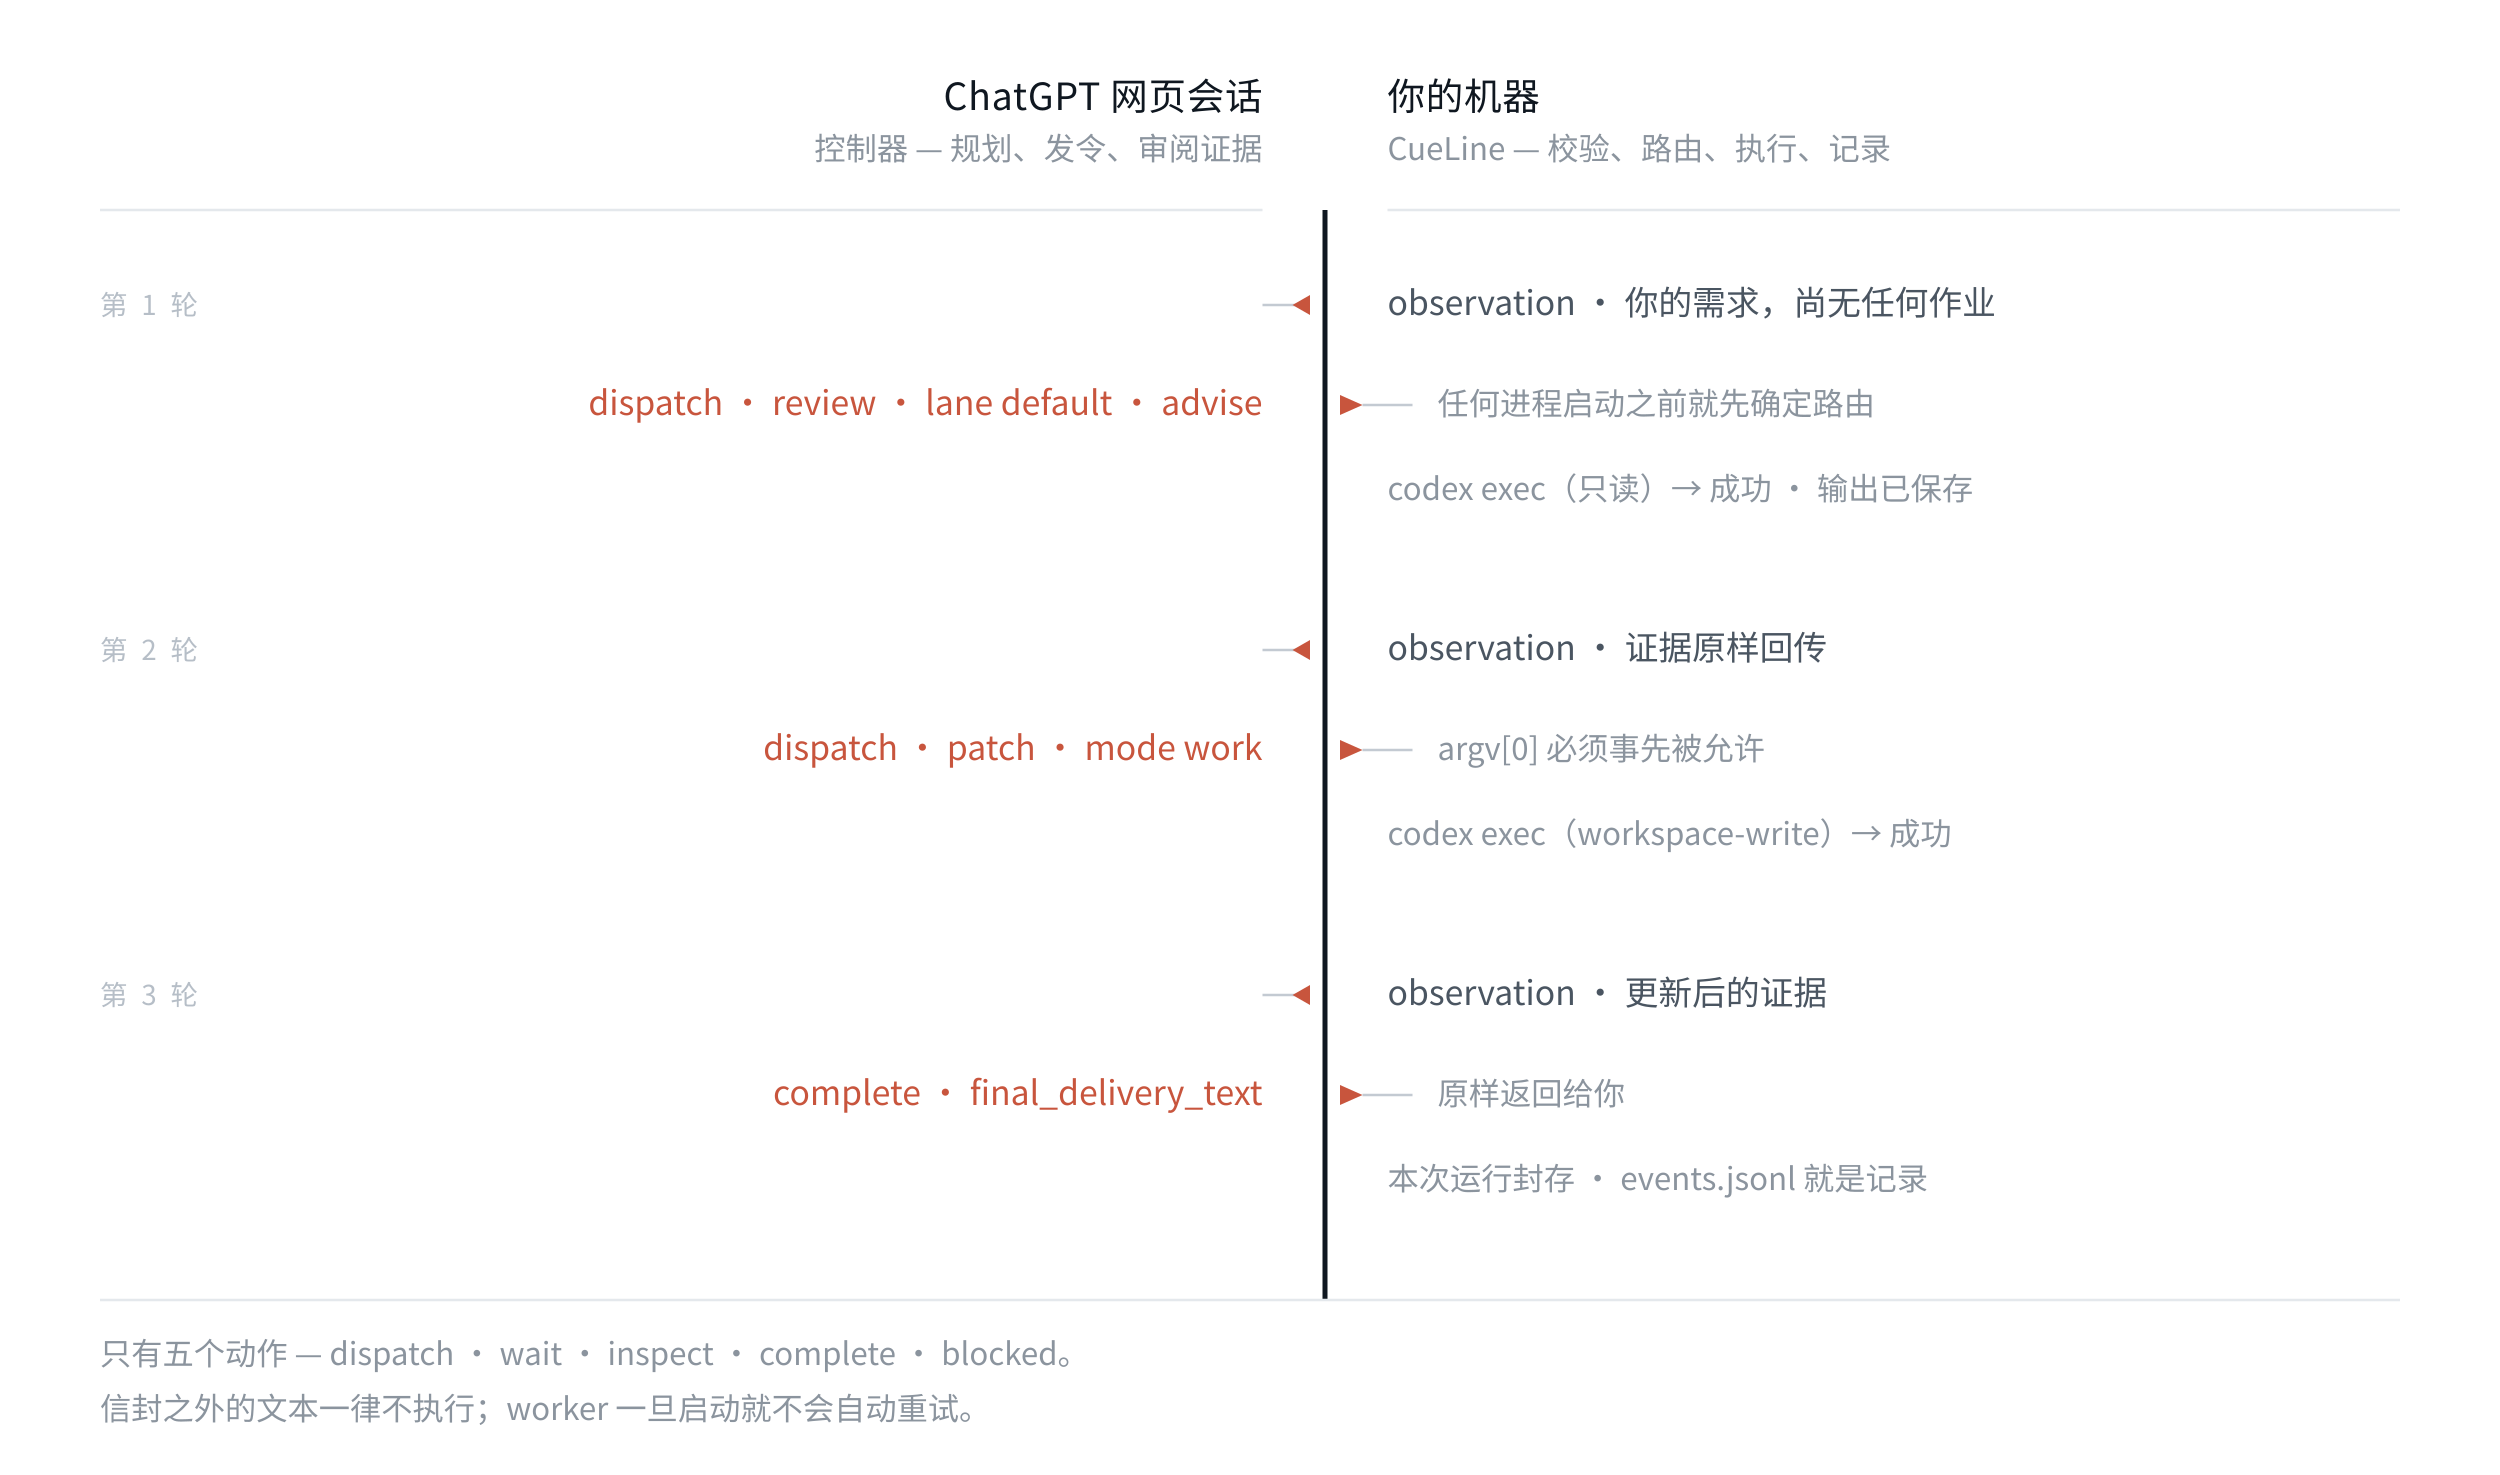
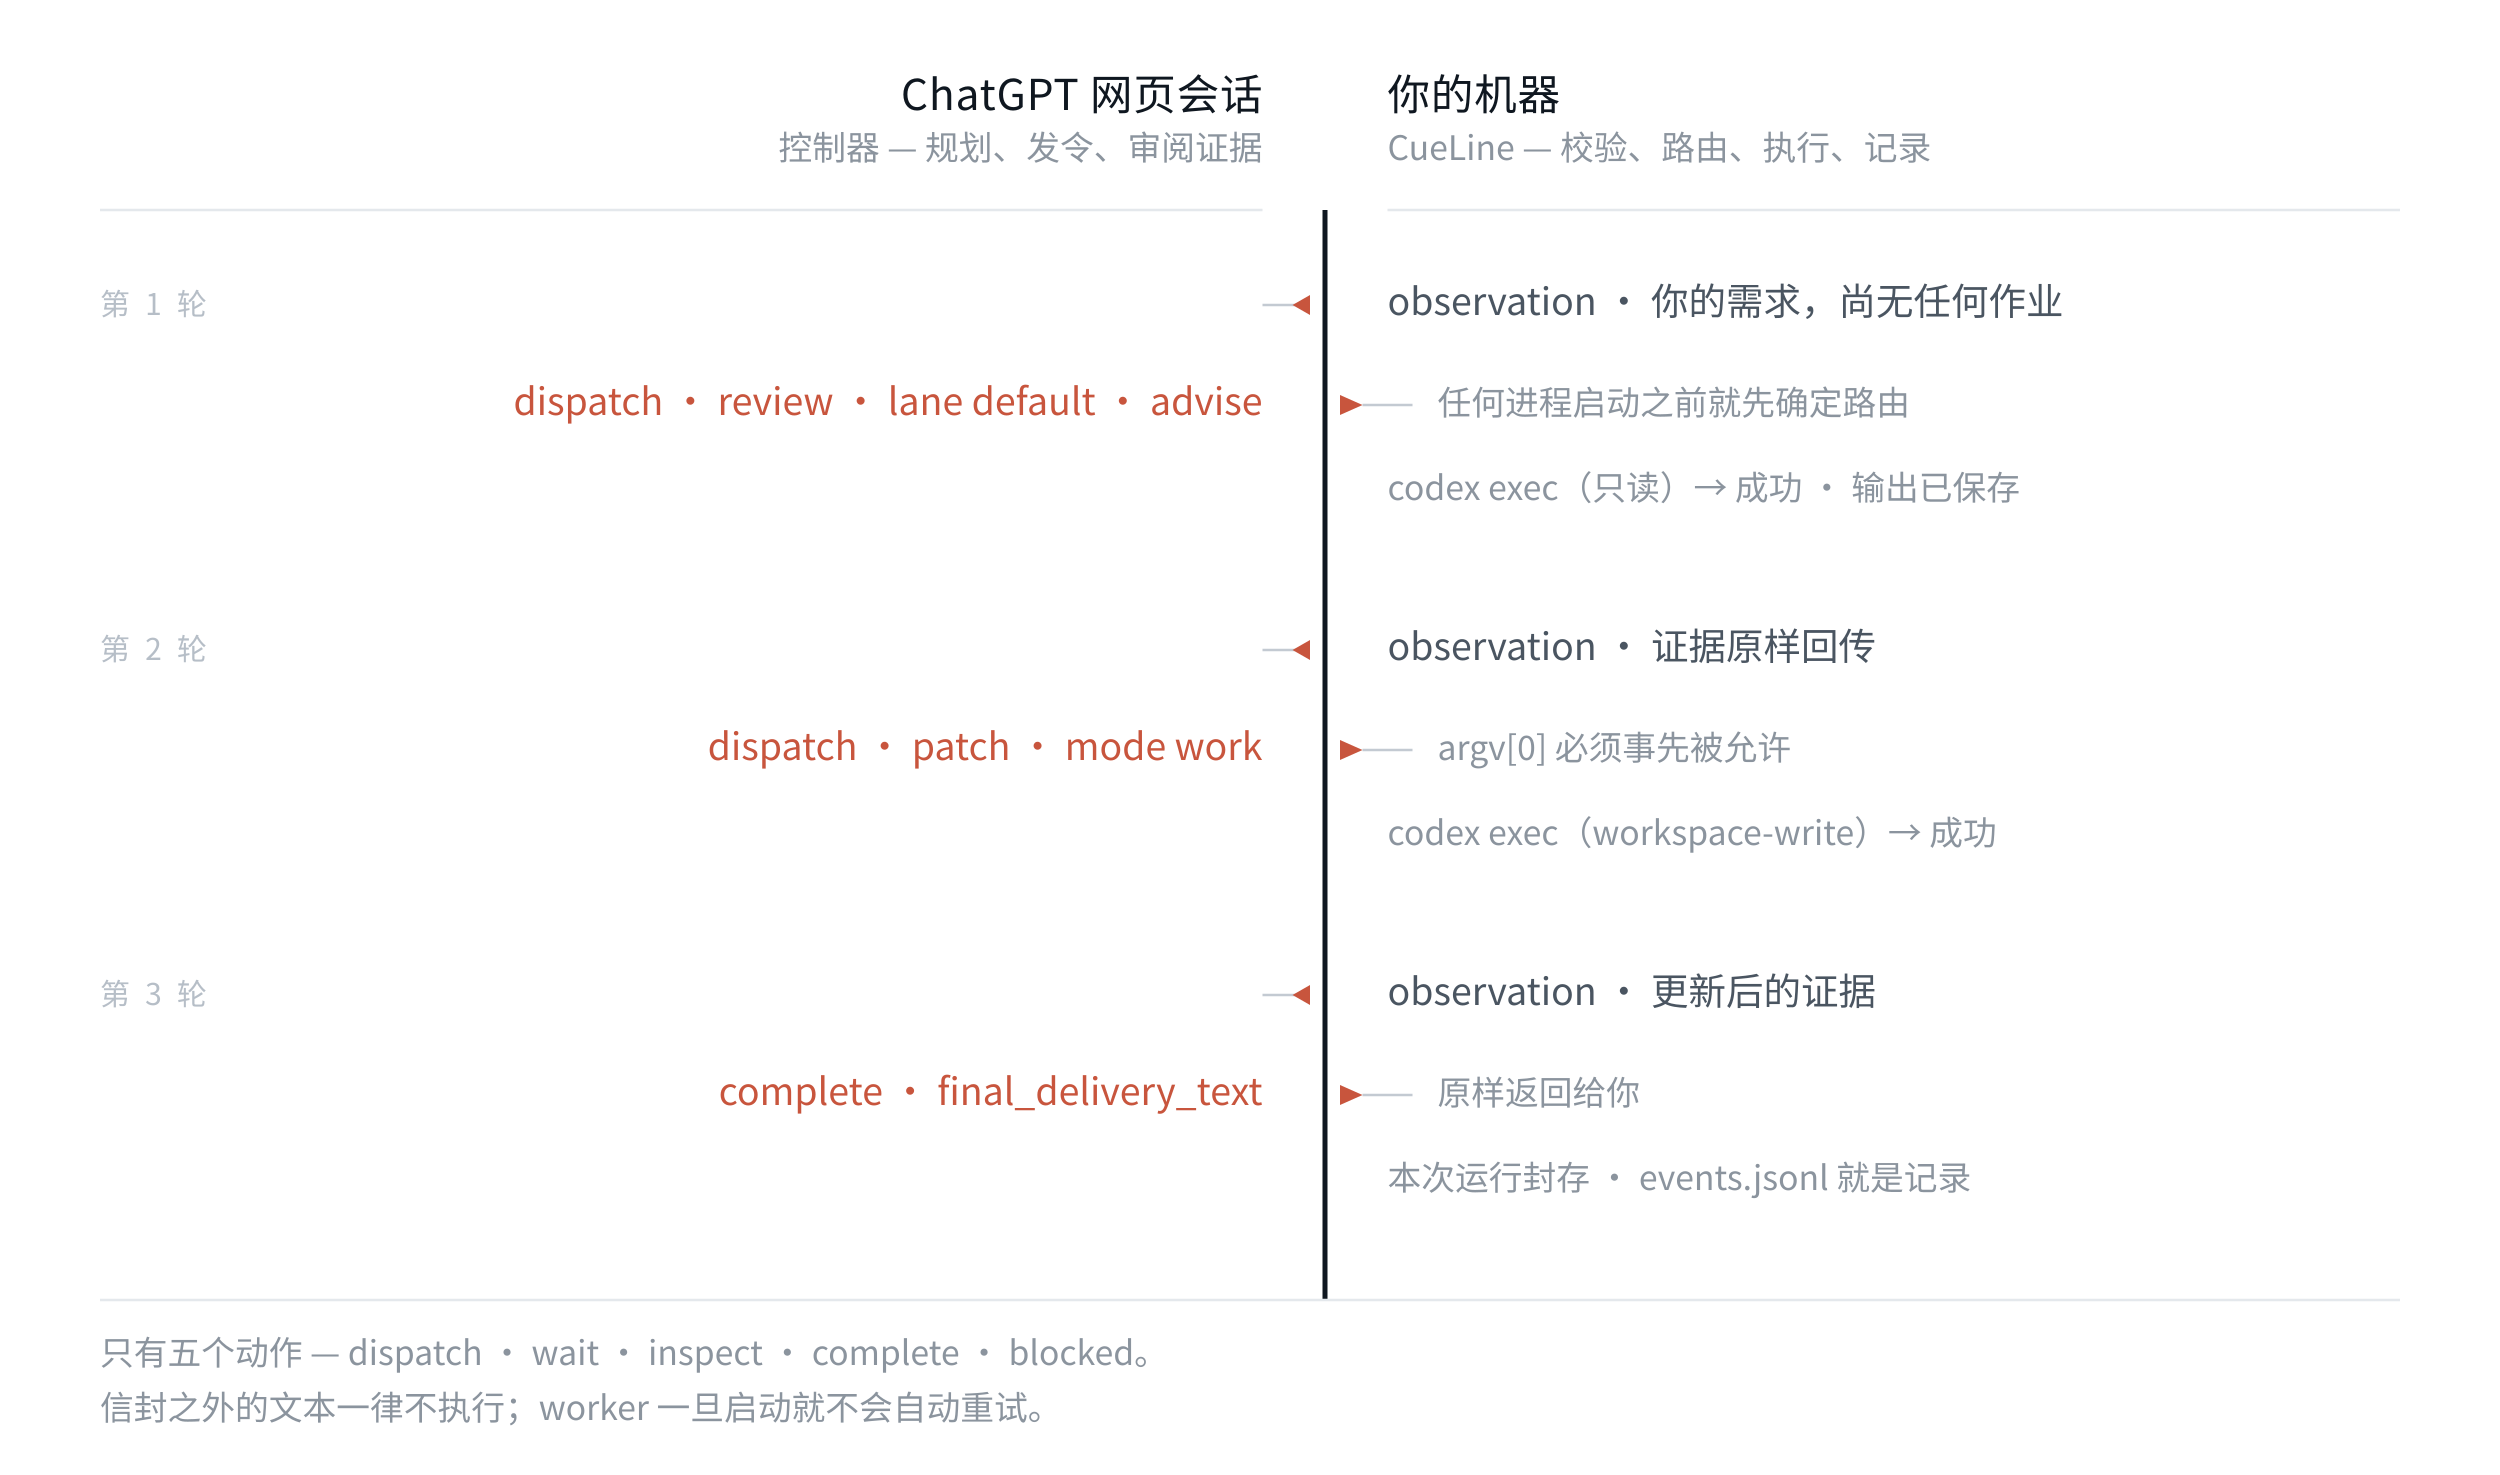
<svg xmlns="http://www.w3.org/2000/svg" viewBox="0 0 1000 590" width="1000" height="590" role="img" aria-label="一次 CueLine 运行像一本提示本：机器发出观测，控制器发出一条指令，已注册的 runner 执行它，直到控制器发出 complete。">
  <style>
    text { font-family: ui-monospace, SFMono-Regular, Menlo, Consolas, "Noto Sans CJK SC", "PingFang SC", "Microsoft YaHei", monospace }
-     .hd   { fill: #0F1720; font-size: 15px; letter-spacing: .02em }
-     .sub  { fill: #8B949E; font-size: 12.5px }
+     .hd   { fill: #0F1720; font-size: 17px; letter-spacing: .02em }
+     .sub  { fill: #8B949E; font-size: 13.5px }
    .rule { stroke: #E4E8EC; stroke-width: 1 }
    .spine{ stroke: #0F1720; stroke-width: 2 }
    .tick { stroke: #C3CAD2; stroke-width: 1 }
-     .say  { fill: #C8553D; font-size: 13.5px }
-     .obs  { fill: #4A5561; font-size: 13.5px }
-     .note { fill: #8B949E; font-size: 12.5px }
-     .rnd  { fill: #B6BEC7; font-size: 11px; letter-spacing: .14em }
-     .foot { fill: #8B949E; font-size: 12.5px }
+     .say  { fill: #C8553D; font-size: 15px }
+     .obs  { fill: #4A5561; font-size: 15px }
+     .note { fill: #8B949E; font-size: 13.5px }
+     .rnd  { fill: #B6BEC7; font-size: 12px; letter-spacing: .14em }
+     .foot { fill: #8B949E; font-size: 13.5px }
    .cue  { fill: #C8553D }
    @media (prefers-color-scheme: dark) {
      .hd { fill: #E6EDF3 }
      .sub, .note, .foot { fill: #7D8590 }
      .rule { stroke: #21262D }
      .spine { stroke: #C9D1D9 }
      .tick { stroke: #30363D }
      .say { fill: #E0674C }
      .obs { fill: #ADBAC7 }
      .rnd { fill: #484F58 }
      .cue { fill: #E0674C }
    }
  </style>
  <text x="505" y="44" class="hd" text-anchor="end">ChatGPT 网页会话</text>
  <text x="505" y="64" class="sub" text-anchor="end">控制器 — 规划、发令、审阅证据</text>
  <text x="555" y="44" class="hd">你的机器</text>
  <text x="555" y="64" class="sub">CueLine — 校验、路由、执行、记录</text>
  <path d="M40 84H505" class="rule" />
  <path d="M555 84H960" class="rule" />
  <path d="M530 84V520" class="spine" />
  <text x="40" y="126" class="rnd">第 1 轮</text>
  <path d="M505 122H524" class="tick" />
  <text x="555" y="126" class="obs">observation · 你的需求，尚无任何作业</text>
  <path d="M524 118 517 122 524 126z" class="cue" />
  <path d="M536 158 545 162 536 166z" class="cue" />
  <text x="505" y="166" class="say" text-anchor="end">dispatch · review · lane default · advise</text>
  <path d="M545 162H565" class="tick" />
  <text x="575" y="166" class="note">任何进程启动之前就先确定路由</text>
  <text x="555" y="200" class="note">codex exec（只读）→ 成功 · 输出已保存</text>
  <text x="40" y="264" class="rnd">第 2 轮</text>
  <path d="M505 260H524" class="tick" />
  <text x="555" y="264" class="obs">observation · 证据原样回传</text>
  <path d="M524 256 517 260 524 264z" class="cue" />
  <path d="M536 296 545 300 536 304z" class="cue" />
  <text x="505" y="304" class="say" text-anchor="end">dispatch · patch · mode work</text>
  <path d="M545 300H565" class="tick" />
  <text x="575" y="304" class="note">argv[0] 必须事先被允许</text>
  <text x="555" y="338" class="note">codex exec（workspace-write）→ 成功</text>
  <text x="40" y="402" class="rnd">第 3 轮</text>
  <path d="M505 398H524" class="tick" />
  <text x="555" y="402" class="obs">observation · 更新后的证据</text>
  <path d="M524 394 517 398 524 402z" class="cue" />
  <path d="M536 434 545 438 536 442z" class="cue" />
  <text x="505" y="442" class="say" text-anchor="end">complete · final_delivery_text</text>
  <path d="M545 438H565" class="tick" />
  <text x="575" y="442" class="note">原样返回给你</text>
  <text x="555" y="476" class="note">本次运行封存 · events.jsonl 就是记录</text>
  <path d="M40 520H960" class="rule" />
  <text x="40" y="546" class="foot">只有五个动作 — dispatch · wait · inspect · complete · blocked。</text>
  <text x="40" y="568" class="foot">信封之外的文本一律不执行；worker 一旦启动就不会自动重试。</text>
</svg>
